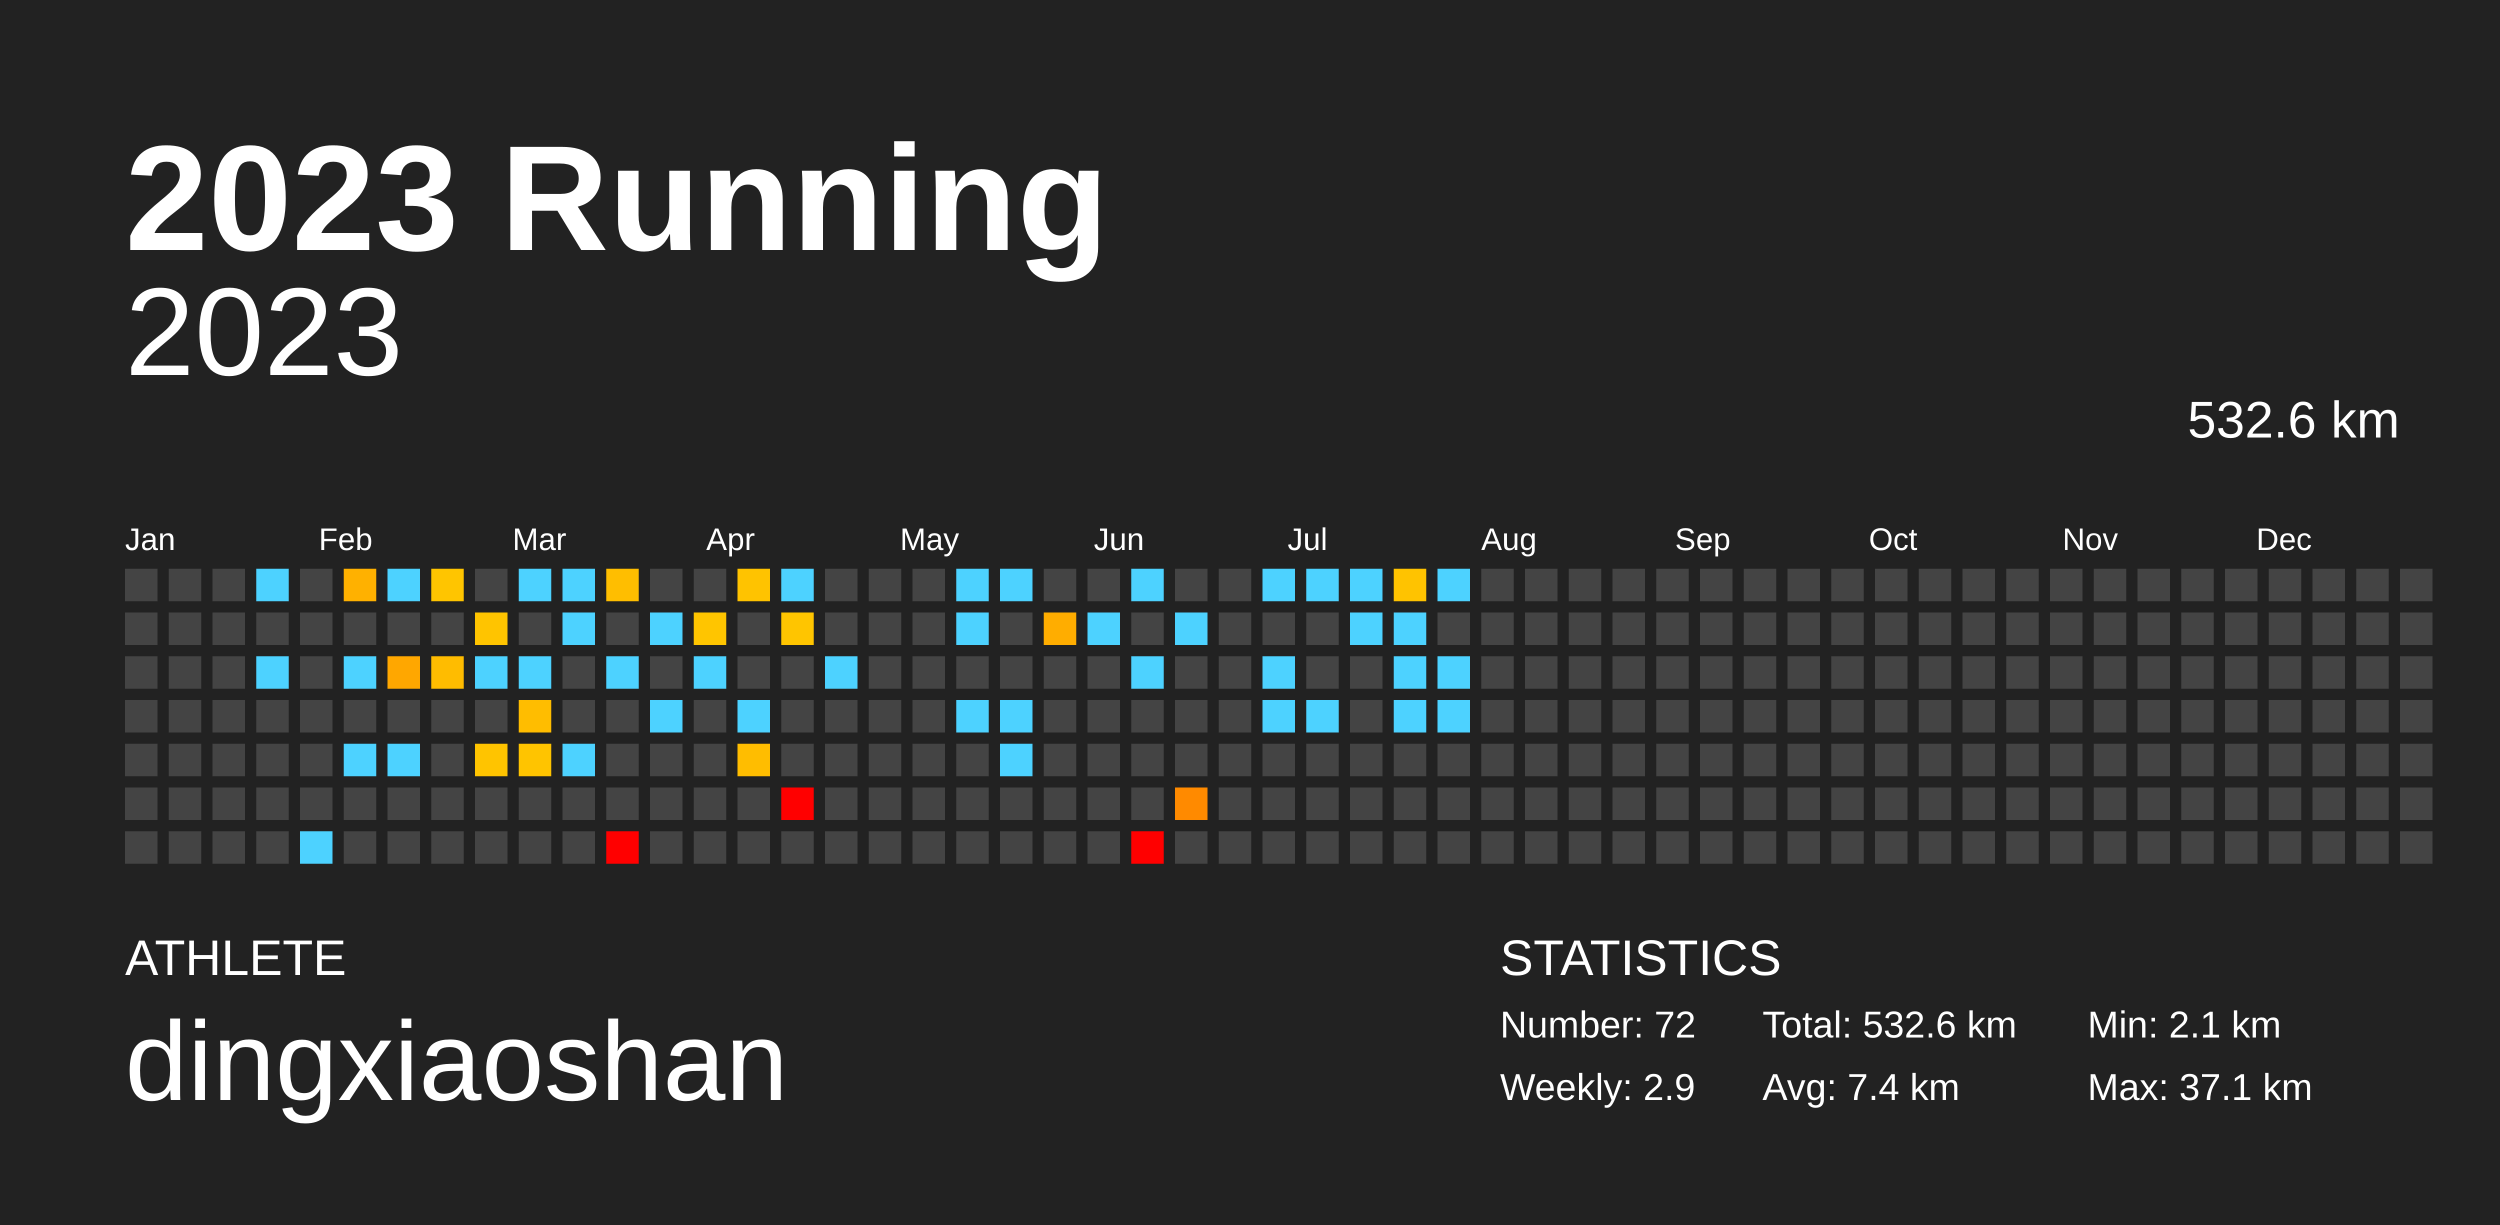
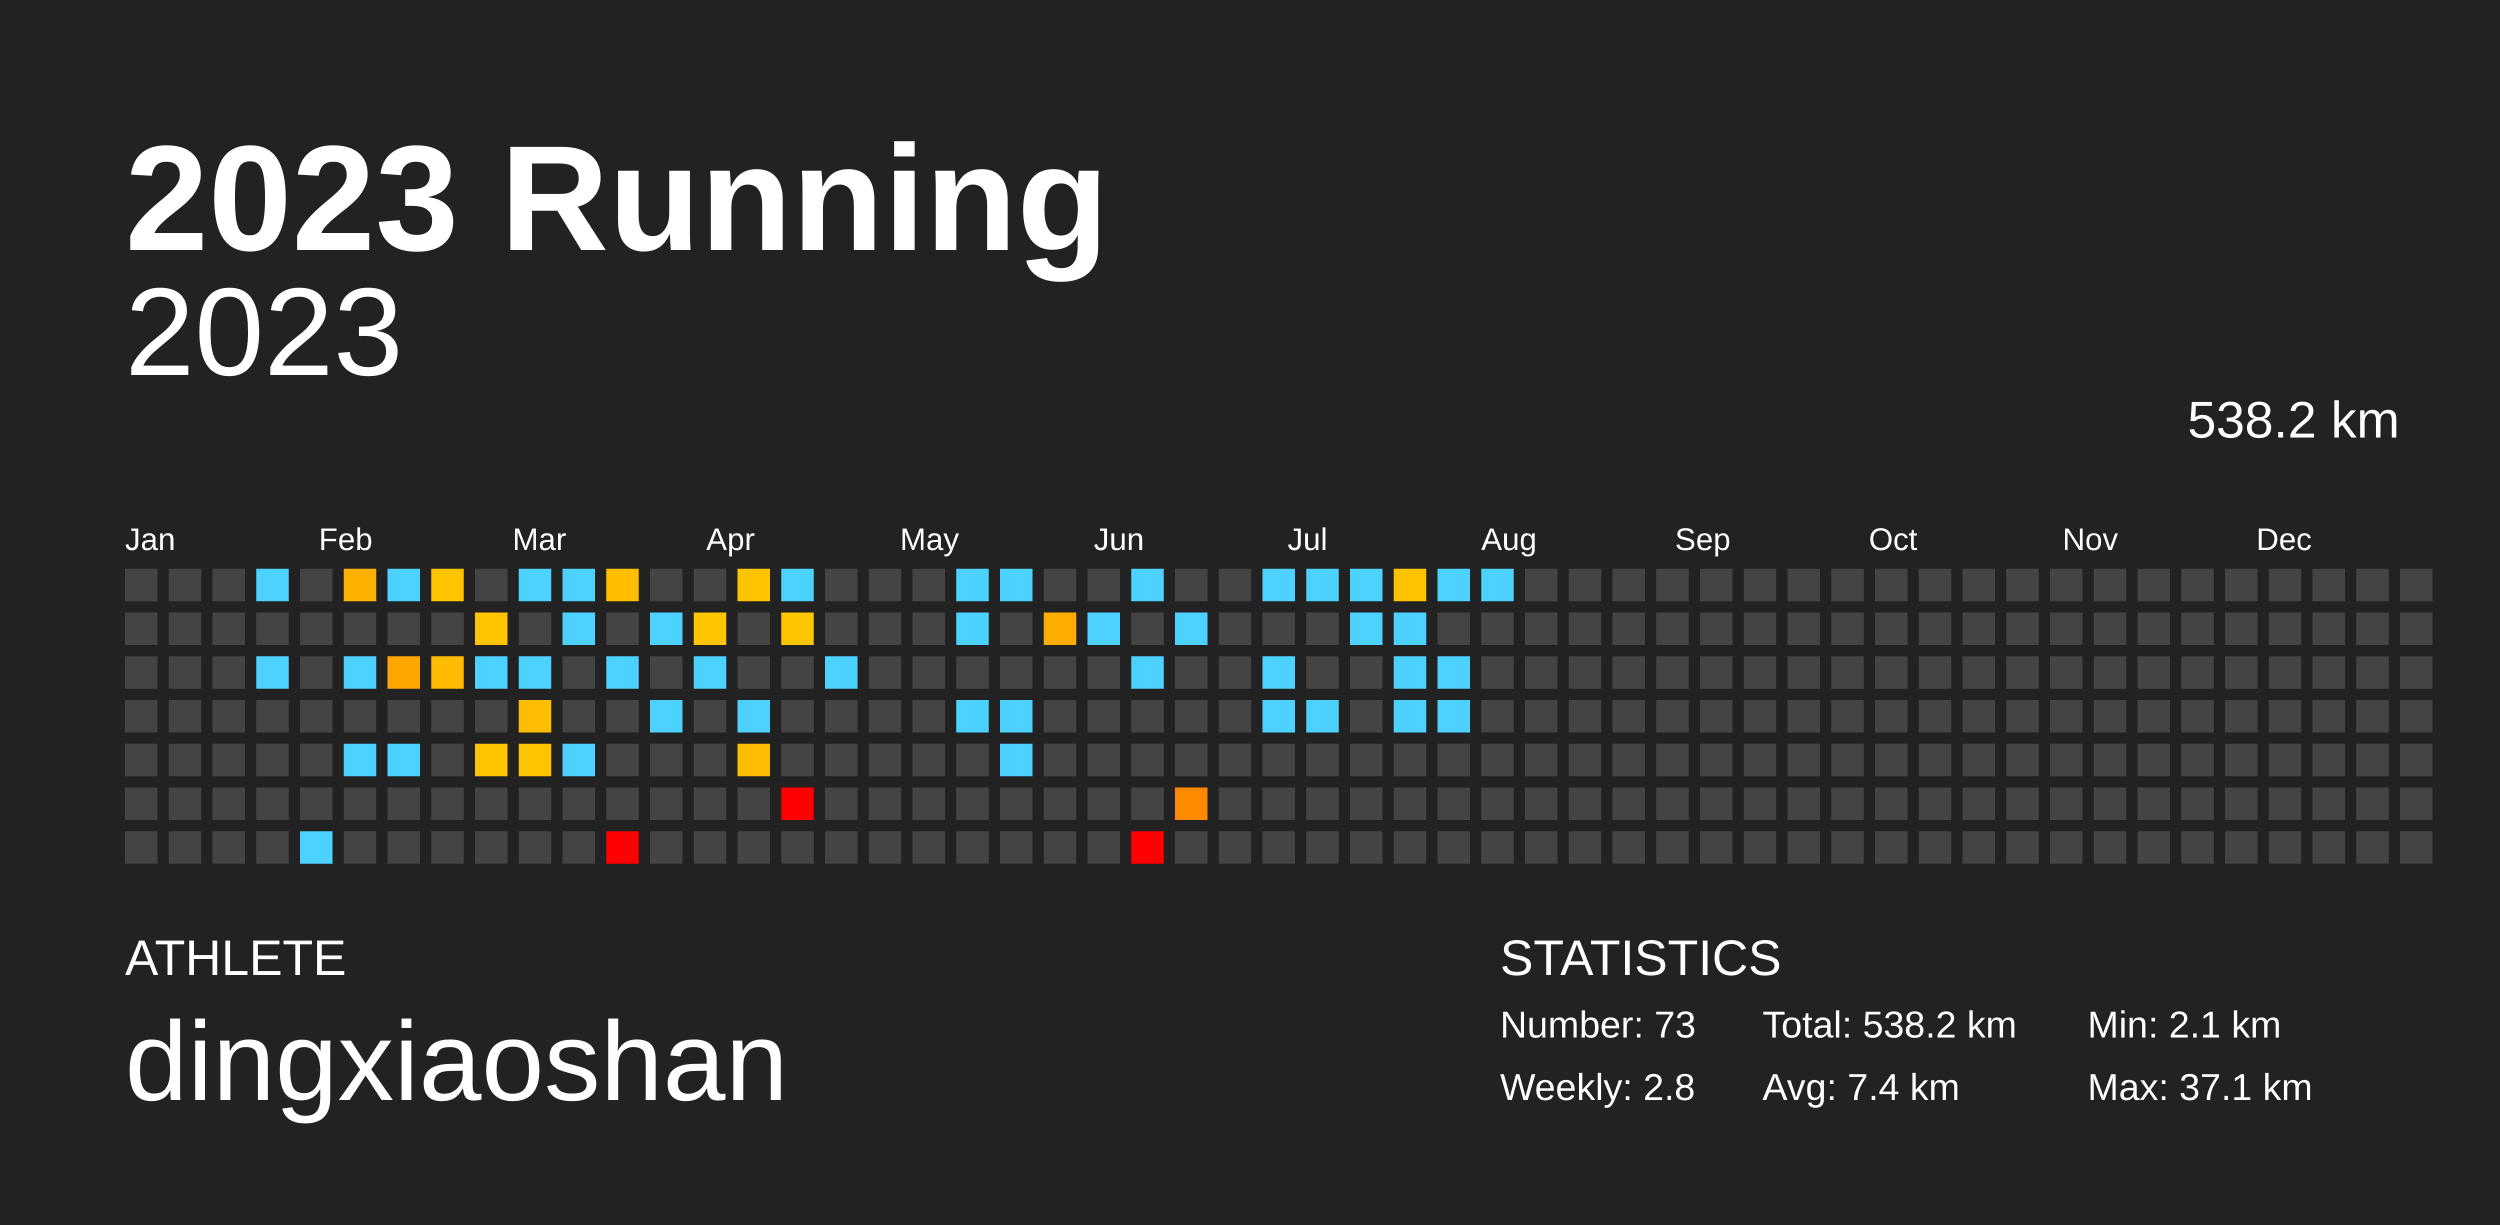
<svg xmlns="http://www.w3.org/2000/svg" baseProfile="full" height="98mm" version="1.1" viewBox="0,0,200,98" width="200mm">
  <defs />
  <rect fill="#222222" height="98" width="200" x="0" y="0" />
  <text fill="#FFFFFF" style="font-size:12px; font-family:Arial; font-weight:bold;" x="10" y="20">2023 Running</text>
  <text fill="#FFFFFF" style="font-size:4px; font-family:Arial" x="10" y="78">ATHLETE</text>
  <text fill="#FFFFFF" style="font-size:9px; font-family:Arial" x="10" y="88">dingxiaoshan</text>
  <text fill="#FFFFFF" style="font-size:4px; font-family:Arial" x="120" y="78">STATISTICS</text>
-   <text fill="#FFFFFF" style="font-size:3px; font-family:Arial" x="120" y="83">Number: 72</text>
-   <text fill="#FFFFFF" style="font-size:3px; font-family:Arial" x="120" y="88">Weekly: 2.9</text>
-   <text fill="#FFFFFF" style="font-size:3px; font-family:Arial" x="141" y="83">Total: 532.6 km</text>
+   <text fill="#FFFFFF" style="font-size:3px; font-family:Arial" x="120" y="83">Number: 73</text>
+   <text fill="#FFFFFF" style="font-size:3px; font-family:Arial" x="120" y="88">Weekly: 2.8</text>
+   <text fill="#FFFFFF" style="font-size:3px; font-family:Arial" x="141" y="83">Total: 538.2 km</text>
  <text fill="#FFFFFF" style="font-size:3px; font-family:Arial" x="141" y="88">Avg: 7.4 km</text>
  <text fill="#FFFFFF" style="font-size:3px; font-family:Arial" x="167" y="83">Min: 2.1 km</text>
  <text fill="#FFFFFF" style="font-size:3px; font-family:Arial" x="167" y="88">Max: 37.1 km</text>
  <text alignment-baseline="hanging" fill="#FFFFFF" style="font-size:10.0px; font-family:Arial;" x="10" y="30">2023</text>
-   <text alignment-baseline="hanging" fill="#FFFFFF" style="font-size:4.125px; font-family:Arial;" x="175" y="35">532.6 km</text>
+   <text alignment-baseline="hanging" fill="#FFFFFF" style="font-size:4.125px; font-family:Arial;" x="175" y="35">538.2 km</text>
  <text fill="#FFFFFF" style="font-size:2.5px; font-family:Arial" x="10.0" y="44">Jan</text>
  <text fill="#FFFFFF" style="font-size:2.5px; font-family:Arial" x="25.5" y="44">Feb</text>
  <text fill="#FFFFFF" style="font-size:2.5px; font-family:Arial" x="41.0" y="44">Mar</text>
  <text fill="#FFFFFF" style="font-size:2.5px; font-family:Arial" x="56.5" y="44">Apr</text>
  <text fill="#FFFFFF" style="font-size:2.5px; font-family:Arial" x="72.0" y="44">May</text>
  <text fill="#FFFFFF" style="font-size:2.5px; font-family:Arial" x="87.5" y="44">Jun</text>
  <text fill="#FFFFFF" style="font-size:2.5px; font-family:Arial" x="103.0" y="44">Jul</text>
  <text fill="#FFFFFF" style="font-size:2.5px; font-family:Arial" x="118.5" y="44">Aug</text>
  <text fill="#FFFFFF" style="font-size:2.5px; font-family:Arial" x="134.0" y="44">Sep</text>
  <text fill="#FFFFFF" style="font-size:2.5px; font-family:Arial" x="149.5" y="44">Oct</text>
  <text fill="#FFFFFF" style="font-size:2.5px; font-family:Arial" x="165.0" y="44">Nov</text>
  <text fill="#FFFFFF" style="font-size:2.5px; font-family:Arial" x="180.5" y="44">Dec</text>
  <rect fill="#444444" height="2.6" width="2.6" x="10.0" y="45.5" />
  <rect fill="#444444" height="2.6" width="2.6" x="10.0" y="49.0" />
  <rect fill="#444444" height="2.6" width="2.6" x="10.0" y="52.5" />
  <rect fill="#444444" height="2.6" width="2.6" x="10.0" y="56.0" />
  <rect fill="#444444" height="2.6" width="2.6" x="10.0" y="59.5" />
  <rect fill="#444444" height="2.6" width="2.6" x="10.0" y="63.0" />
  <rect fill="#444444" height="2.6" width="2.6" x="10.0" y="66.5" />
  <rect fill="#444444" height="2.6" width="2.6" x="13.5" y="45.5" />
  <rect fill="#444444" height="2.6" width="2.6" x="13.5" y="49.0" />
  <rect fill="#444444" height="2.6" width="2.6" x="13.5" y="52.5" />
  <rect fill="#444444" height="2.6" width="2.6" x="13.5" y="56.0" />
  <rect fill="#444444" height="2.6" width="2.6" x="13.5" y="59.5" />
  <rect fill="#444444" height="2.6" width="2.6" x="13.5" y="63.0" />
  <rect fill="#444444" height="2.6" width="2.6" x="13.5" y="66.5" />
  <rect fill="#444444" height="2.6" width="2.6" x="17.0" y="45.5" />
  <rect fill="#444444" height="2.6" width="2.6" x="17.0" y="49.0" />
  <rect fill="#444444" height="2.6" width="2.6" x="17.0" y="52.5" />
  <rect fill="#444444" height="2.6" width="2.6" x="17.0" y="56.0" />
  <rect fill="#444444" height="2.6" width="2.6" x="17.0" y="59.5" />
  <rect fill="#444444" height="2.6" width="2.6" x="17.0" y="63.0" />
  <rect fill="#444444" height="2.6" width="2.6" x="17.0" y="66.5" />
  <rect fill="#4dd2ff" height="2.6" width="2.6" x="20.5" y="45.5" />
  <rect fill="#444444" height="2.6" width="2.6" x="20.5" y="49.0" />
  <rect fill="#4dd2ff" height="2.6" width="2.6" x="20.5" y="52.5" />
  <rect fill="#444444" height="2.6" width="2.6" x="20.5" y="56.0" />
  <rect fill="#444444" height="2.6" width="2.6" x="20.5" y="59.5" />
  <rect fill="#444444" height="2.6" width="2.6" x="20.5" y="63.0" />
  <rect fill="#444444" height="2.6" width="2.6" x="20.5" y="66.5" />
  <rect fill="#444444" height="2.6" width="2.6" x="24.0" y="45.5" />
  <rect fill="#444444" height="2.6" width="2.6" x="24.0" y="49.0" />
  <rect fill="#444444" height="2.6" width="2.6" x="24.0" y="52.5" />
  <rect fill="#444444" height="2.6" width="2.6" x="24.0" y="56.0" />
  <rect fill="#444444" height="2.6" width="2.6" x="24.0" y="59.5" />
  <rect fill="#444444" height="2.6" width="2.6" x="24.0" y="63.0" />
  <rect fill="#4dd2ff" height="2.6" width="2.6" x="24.0" y="66.5" />
  <rect fill="#ffb100" height="2.6" width="2.6" x="27.5" y="45.5" />
  <rect fill="#444444" height="2.6" width="2.6" x="27.5" y="49.0" />
  <rect fill="#4dd2ff" height="2.6" width="2.6" x="27.5" y="52.5" />
  <rect fill="#444444" height="2.6" width="2.6" x="27.5" y="56.0" />
  <rect fill="#4dd2ff" height="2.6" width="2.6" x="27.5" y="59.5" />
  <rect fill="#444444" height="2.6" width="2.6" x="27.5" y="63.0" />
  <rect fill="#444444" height="2.6" width="2.6" x="27.5" y="66.5" />
  <rect fill="#4dd2ff" height="2.6" width="2.6" x="31.0" y="45.5" />
  <rect fill="#444444" height="2.6" width="2.6" x="31.0" y="49.0" />
  <rect fill="#ffa700" height="2.6" width="2.6" x="31.0" y="52.5" />
  <rect fill="#444444" height="2.6" width="2.6" x="31.0" y="56.0" />
  <rect fill="#4dd2ff" height="2.6" width="2.6" x="31.0" y="59.5" />
  <rect fill="#444444" height="2.6" width="2.6" x="31.0" y="63.0" />
  <rect fill="#444444" height="2.6" width="2.6" x="31.0" y="66.5" />
  <rect fill="#ffc500" height="2.6" width="2.6" x="34.5" y="45.5" />
  <rect fill="#444444" height="2.6" width="2.6" x="34.5" y="49.0" />
  <rect fill="#ffbc00" height="2.6" width="2.6" x="34.5" y="52.5" />
  <rect fill="#444444" height="2.6" width="2.6" x="34.5" y="56.0" />
  <rect fill="#444444" height="2.6" width="2.6" x="34.5" y="59.5" />
  <rect fill="#444444" height="2.6" width="2.6" x="34.5" y="63.0" />
  <rect fill="#444444" height="2.6" width="2.6" x="34.5" y="66.5" />
  <rect fill="#444444" height="2.6" width="2.6" x="38.0" y="45.5" />
  <rect fill="#ffc400" height="2.6" width="2.6" x="38.0" y="49.0" />
  <rect fill="#4dd2ff" height="2.6" width="2.6" x="38.0" y="52.5" />
  <rect fill="#444444" height="2.6" width="2.6" x="38.0" y="56.0" />
  <rect fill="#ffc400" height="2.6" width="2.6" x="38.0" y="59.5" />
  <rect fill="#444444" height="2.6" width="2.6" x="38.0" y="63.0" />
  <rect fill="#444444" height="2.6" width="2.6" x="38.0" y="66.5" />
  <rect fill="#4dd2ff" height="2.6" width="2.6" x="41.5" y="45.5" />
  <rect fill="#444444" height="2.6" width="2.6" x="41.5" y="49.0" />
  <rect fill="#4dd2ff" height="2.6" width="2.6" x="41.5" y="52.5" />
  <rect fill="#ffbd00" height="2.6" width="2.6" x="41.5" y="56.0" />
  <rect fill="#ffc400" height="2.6" width="2.6" x="41.5" y="59.5" />
  <rect fill="#444444" height="2.6" width="2.6" x="41.5" y="63.0" />
  <rect fill="#444444" height="2.6" width="2.6" x="41.5" y="66.5" />
  <rect fill="#4dd2ff" height="2.6" width="2.6" x="45.0" y="45.5" />
  <rect fill="#4dd2ff" height="2.6" width="2.6" x="45.0" y="49.0" />
  <rect fill="#444444" height="2.6" width="2.6" x="45.0" y="52.5" />
  <rect fill="#444444" height="2.6" width="2.6" x="45.0" y="56.0" />
  <rect fill="#4dd2ff" height="2.6" width="2.6" x="45.0" y="59.5" />
  <rect fill="#444444" height="2.6" width="2.6" x="45.0" y="63.0" />
  <rect fill="#444444" height="2.6" width="2.6" x="45.0" y="66.5" />
  <rect fill="#ffbe00" height="2.6" width="2.6" x="48.5" y="45.5" />
  <rect fill="#444444" height="2.6" width="2.6" x="48.5" y="49.0" />
  <rect fill="#4dd2ff" height="2.6" width="2.6" x="48.5" y="52.5" />
  <rect fill="#444444" height="2.6" width="2.6" x="48.5" y="56.0" />
  <rect fill="#444444" height="2.6" width="2.6" x="48.5" y="59.5" />
  <rect fill="#444444" height="2.6" width="2.6" x="48.5" y="63.0" />
  <rect fill="red" height="2.6" width="2.6" x="48.5" y="66.5" />
  <rect fill="#444444" height="2.6" width="2.6" x="52.0" y="45.5" />
  <rect fill="#4dd2ff" height="2.6" width="2.6" x="52.0" y="49.0" />
  <rect fill="#444444" height="2.6" width="2.6" x="52.0" y="52.5" />
  <rect fill="#4dd2ff" height="2.6" width="2.6" x="52.0" y="56.0" />
  <rect fill="#444444" height="2.6" width="2.6" x="52.0" y="59.5" />
  <rect fill="#444444" height="2.6" width="2.6" x="52.0" y="63.0" />
  <rect fill="#444444" height="2.6" width="2.6" x="52.0" y="66.5" />
  <rect fill="#444444" height="2.6" width="2.6" x="55.5" y="45.5" />
  <rect fill="#ffc500" height="2.6" width="2.6" x="55.5" y="49.0" />
  <rect fill="#4dd2ff" height="2.6" width="2.6" x="55.5" y="52.5" />
  <rect fill="#444444" height="2.6" width="2.6" x="55.5" y="56.0" />
  <rect fill="#444444" height="2.6" width="2.6" x="55.5" y="59.5" />
  <rect fill="#444444" height="2.6" width="2.6" x="55.5" y="63.0" />
  <rect fill="#444444" height="2.6" width="2.6" x="55.5" y="66.5" />
  <rect fill="#ffc300" height="2.6" width="2.6" x="59.0" y="45.5" />
  <rect fill="#444444" height="2.6" width="2.6" x="59.0" y="49.0" />
  <rect fill="#444444" height="2.6" width="2.6" x="59.0" y="52.5" />
  <rect fill="#4dd2ff" height="2.6" width="2.6" x="59.0" y="56.0" />
  <rect fill="#ffbd00" height="2.6" width="2.6" x="59.0" y="59.5" />
  <rect fill="#444444" height="2.6" width="2.6" x="59.0" y="63.0" />
  <rect fill="#444444" height="2.6" width="2.6" x="59.0" y="66.5" />
  <rect fill="#4dd2ff" height="2.6" width="2.6" x="62.5" y="45.5" />
  <rect fill="#ffc500" height="2.6" width="2.6" x="62.5" y="49.0" />
  <rect fill="#444444" height="2.6" width="2.6" x="62.5" y="52.5" />
  <rect fill="#444444" height="2.6" width="2.6" x="62.5" y="56.0" />
  <rect fill="#444444" height="2.6" width="2.6" x="62.5" y="59.5" />
  <rect fill="red" height="2.6" width="2.6" x="62.5" y="63.0" />
  <rect fill="#444444" height="2.6" width="2.6" x="62.5" y="66.5" />
  <rect fill="#444444" height="2.6" width="2.6" x="66.0" y="45.5" />
  <rect fill="#444444" height="2.6" width="2.6" x="66.0" y="49.0" />
  <rect fill="#4dd2ff" height="2.6" width="2.6" x="66.0" y="52.5" />
  <rect fill="#444444" height="2.6" width="2.6" x="66.0" y="56.0" />
  <rect fill="#444444" height="2.6" width="2.6" x="66.0" y="59.5" />
  <rect fill="#444444" height="2.6" width="2.6" x="66.0" y="63.0" />
  <rect fill="#444444" height="2.6" width="2.6" x="66.0" y="66.5" />
  <rect fill="#444444" height="2.6" width="2.6" x="69.5" y="45.5" />
  <rect fill="#444444" height="2.6" width="2.6" x="69.5" y="49.0" />
  <rect fill="#444444" height="2.6" width="2.6" x="69.5" y="52.5" />
  <rect fill="#444444" height="2.6" width="2.6" x="69.5" y="56.0" />
  <rect fill="#444444" height="2.6" width="2.6" x="69.5" y="59.5" />
  <rect fill="#444444" height="2.6" width="2.6" x="69.5" y="63.0" />
  <rect fill="#444444" height="2.6" width="2.6" x="69.5" y="66.5" />
  <rect fill="#444444" height="2.6" width="2.6" x="73.0" y="45.5" />
  <rect fill="#444444" height="2.6" width="2.6" x="73.0" y="49.0" />
  <rect fill="#444444" height="2.6" width="2.6" x="73.0" y="52.5" />
  <rect fill="#444444" height="2.6" width="2.6" x="73.0" y="56.0" />
  <rect fill="#444444" height="2.6" width="2.6" x="73.0" y="59.5" />
  <rect fill="#444444" height="2.6" width="2.6" x="73.0" y="63.0" />
  <rect fill="#444444" height="2.6" width="2.6" x="73.0" y="66.5" />
  <rect fill="#4dd2ff" height="2.6" width="2.6" x="76.5" y="45.5" />
  <rect fill="#4dd2ff" height="2.6" width="2.6" x="76.5" y="49.0" />
  <rect fill="#444444" height="2.6" width="2.6" x="76.5" y="52.5" />
  <rect fill="#4dd2ff" height="2.6" width="2.6" x="76.5" y="56.0" />
  <rect fill="#444444" height="2.6" width="2.6" x="76.5" y="59.5" />
  <rect fill="#444444" height="2.6" width="2.6" x="76.5" y="63.0" />
  <rect fill="#444444" height="2.6" width="2.6" x="76.5" y="66.5" />
  <rect fill="#4dd2ff" height="2.6" width="2.6" x="80.0" y="45.5" />
  <rect fill="#444444" height="2.6" width="2.6" x="80.0" y="49.0" />
  <rect fill="#444444" height="2.6" width="2.6" x="80.0" y="52.5" />
  <rect fill="#4dd2ff" height="2.6" width="2.6" x="80.0" y="56.0" />
  <rect fill="#4dd2ff" height="2.6" width="2.6" x="80.0" y="59.5" />
  <rect fill="#444444" height="2.6" width="2.6" x="80.0" y="63.0" />
  <rect fill="#444444" height="2.6" width="2.6" x="80.0" y="66.5" />
  <rect fill="#444444" height="2.6" width="2.6" x="83.5" y="45.5" />
  <rect fill="#ffad00" height="2.6" width="2.6" x="83.5" y="49.0" />
  <rect fill="#444444" height="2.6" width="2.6" x="83.5" y="52.5" />
  <rect fill="#444444" height="2.6" width="2.6" x="83.5" y="56.0" />
  <rect fill="#444444" height="2.6" width="2.6" x="83.5" y="59.5" />
  <rect fill="#444444" height="2.6" width="2.6" x="83.5" y="63.0" />
  <rect fill="#444444" height="2.6" width="2.6" x="83.5" y="66.5" />
  <rect fill="#444444" height="2.6" width="2.6" x="87.0" y="45.5" />
  <rect fill="#4dd2ff" height="2.6" width="2.6" x="87.0" y="49.0" />
  <rect fill="#444444" height="2.6" width="2.6" x="87.0" y="52.5" />
  <rect fill="#444444" height="2.6" width="2.6" x="87.0" y="56.0" />
  <rect fill="#444444" height="2.6" width="2.6" x="87.0" y="59.5" />
  <rect fill="#444444" height="2.6" width="2.6" x="87.0" y="63.0" />
  <rect fill="#444444" height="2.6" width="2.6" x="87.0" y="66.5" />
  <rect fill="#4dd2ff" height="2.6" width="2.6" x="90.5" y="45.5" />
  <rect fill="#444444" height="2.6" width="2.6" x="90.5" y="49.0" />
  <rect fill="#4dd2ff" height="2.6" width="2.6" x="90.5" y="52.5" />
  <rect fill="#444444" height="2.6" width="2.6" x="90.5" y="56.0" />
  <rect fill="#444444" height="2.6" width="2.6" x="90.5" y="59.5" />
  <rect fill="#444444" height="2.6" width="2.6" x="90.5" y="63.0" />
  <rect fill="red" height="2.6" width="2.6" x="90.5" y="66.5" />
  <rect fill="#444444" height="2.6" width="2.6" x="94.0" y="45.5" />
  <rect fill="#4dd2ff" height="2.6" width="2.6" x="94.0" y="49.0" />
  <rect fill="#444444" height="2.6" width="2.6" x="94.0" y="52.5" />
  <rect fill="#444444" height="2.6" width="2.6" x="94.0" y="56.0" />
  <rect fill="#444444" height="2.6" width="2.6" x="94.0" y="59.5" />
  <rect fill="#ff8a00" height="2.6" width="2.6" x="94.0" y="63.0" />
  <rect fill="#444444" height="2.6" width="2.6" x="94.0" y="66.5" />
  <rect fill="#444444" height="2.6" width="2.6" x="97.5" y="45.5" />
  <rect fill="#444444" height="2.6" width="2.6" x="97.5" y="49.0" />
  <rect fill="#444444" height="2.6" width="2.6" x="97.5" y="52.5" />
  <rect fill="#444444" height="2.6" width="2.6" x="97.5" y="56.0" />
  <rect fill="#444444" height="2.6" width="2.6" x="97.5" y="59.5" />
  <rect fill="#444444" height="2.6" width="2.6" x="97.5" y="63.0" />
  <rect fill="#444444" height="2.6" width="2.6" x="97.5" y="66.5" />
  <rect fill="#4dd2ff" height="2.6" width="2.6" x="101.0" y="45.5" />
  <rect fill="#444444" height="2.6" width="2.6" x="101.0" y="49.0" />
  <rect fill="#4dd2ff" height="2.6" width="2.6" x="101.0" y="52.5" />
  <rect fill="#4dd2ff" height="2.6" width="2.6" x="101.0" y="56.0" />
  <rect fill="#444444" height="2.6" width="2.6" x="101.0" y="59.5" />
  <rect fill="#444444" height="2.6" width="2.6" x="101.0" y="63.0" />
  <rect fill="#444444" height="2.6" width="2.6" x="101.0" y="66.5" />
  <rect fill="#4dd2ff" height="2.6" width="2.6" x="104.5" y="45.5" />
  <rect fill="#444444" height="2.6" width="2.6" x="104.5" y="49.0" />
  <rect fill="#444444" height="2.6" width="2.6" x="104.5" y="52.5" />
  <rect fill="#4dd2ff" height="2.6" width="2.6" x="104.5" y="56.0" />
  <rect fill="#444444" height="2.6" width="2.6" x="104.5" y="59.5" />
  <rect fill="#444444" height="2.6" width="2.6" x="104.5" y="63.0" />
  <rect fill="#444444" height="2.6" width="2.6" x="104.5" y="66.5" />
  <rect fill="#4dd2ff" height="2.6" width="2.6" x="108.0" y="45.5" />
  <rect fill="#4dd2ff" height="2.6" width="2.6" x="108.0" y="49.0" />
  <rect fill="#444444" height="2.6" width="2.6" x="108.0" y="52.5" />
  <rect fill="#444444" height="2.6" width="2.6" x="108.0" y="56.0" />
  <rect fill="#444444" height="2.6" width="2.6" x="108.0" y="59.5" />
  <rect fill="#444444" height="2.6" width="2.6" x="108.0" y="63.0" />
  <rect fill="#444444" height="2.6" width="2.6" x="108.0" y="66.5" />
  <rect fill="#ffc300" height="2.6" width="2.6" x="111.5" y="45.5" />
  <rect fill="#4dd2ff" height="2.6" width="2.6" x="111.5" y="49.0" />
  <rect fill="#4dd2ff" height="2.6" width="2.6" x="111.5" y="52.5" />
  <rect fill="#4dd2ff" height="2.6" width="2.6" x="111.5" y="56.0" />
  <rect fill="#444444" height="2.6" width="2.6" x="111.5" y="59.5" />
  <rect fill="#444444" height="2.6" width="2.6" x="111.5" y="63.0" />
  <rect fill="#444444" height="2.6" width="2.6" x="111.5" y="66.5" />
  <rect fill="#4dd2ff" height="2.6" width="2.6" x="115.0" y="45.5" />
  <rect fill="#444444" height="2.6" width="2.6" x="115.0" y="49.0" />
  <rect fill="#4dd2ff" height="2.6" width="2.6" x="115.0" y="52.5" />
  <rect fill="#4dd2ff" height="2.6" width="2.6" x="115.0" y="56.0" />
  <rect fill="#444444" height="2.6" width="2.6" x="115.0" y="59.5" />
  <rect fill="#444444" height="2.6" width="2.6" x="115.0" y="63.0" />
  <rect fill="#444444" height="2.6" width="2.6" x="115.0" y="66.5" />
-   <rect fill="#444444" height="2.6" width="2.6" x="118.5" y="45.5" />
+   <rect fill="#4dd2ff" height="2.6" width="2.6" x="118.5" y="45.5" />
  <rect fill="#444444" height="2.6" width="2.6" x="118.5" y="49.0" />
  <rect fill="#444444" height="2.6" width="2.6" x="118.5" y="52.5" />
  <rect fill="#444444" height="2.6" width="2.6" x="118.5" y="56.0" />
  <rect fill="#444444" height="2.6" width="2.6" x="118.5" y="59.5" />
  <rect fill="#444444" height="2.6" width="2.6" x="118.5" y="63.0" />
  <rect fill="#444444" height="2.6" width="2.6" x="118.5" y="66.5" />
  <rect fill="#444444" height="2.6" width="2.6" x="122.0" y="45.5" />
  <rect fill="#444444" height="2.6" width="2.6" x="122.0" y="49.0" />
  <rect fill="#444444" height="2.6" width="2.6" x="122.0" y="52.5" />
  <rect fill="#444444" height="2.6" width="2.6" x="122.0" y="56.0" />
  <rect fill="#444444" height="2.6" width="2.6" x="122.0" y="59.5" />
  <rect fill="#444444" height="2.6" width="2.6" x="122.0" y="63.0" />
  <rect fill="#444444" height="2.6" width="2.6" x="122.0" y="66.5" />
  <rect fill="#444444" height="2.6" width="2.6" x="125.5" y="45.5" />
  <rect fill="#444444" height="2.6" width="2.6" x="125.5" y="49.0" />
  <rect fill="#444444" height="2.6" width="2.6" x="125.5" y="52.5" />
  <rect fill="#444444" height="2.6" width="2.6" x="125.5" y="56.0" />
  <rect fill="#444444" height="2.6" width="2.6" x="125.5" y="59.5" />
  <rect fill="#444444" height="2.6" width="2.6" x="125.5" y="63.0" />
  <rect fill="#444444" height="2.6" width="2.6" x="125.5" y="66.5" />
  <rect fill="#444444" height="2.6" width="2.6" x="129.0" y="45.5" />
  <rect fill="#444444" height="2.6" width="2.6" x="129.0" y="49.0" />
  <rect fill="#444444" height="2.6" width="2.6" x="129.0" y="52.5" />
  <rect fill="#444444" height="2.6" width="2.6" x="129.0" y="56.0" />
  <rect fill="#444444" height="2.6" width="2.6" x="129.0" y="59.5" />
  <rect fill="#444444" height="2.6" width="2.6" x="129.0" y="63.0" />
  <rect fill="#444444" height="2.6" width="2.6" x="129.0" y="66.5" />
  <rect fill="#444444" height="2.6" width="2.6" x="132.5" y="45.5" />
  <rect fill="#444444" height="2.6" width="2.6" x="132.5" y="49.0" />
  <rect fill="#444444" height="2.6" width="2.6" x="132.5" y="52.5" />
  <rect fill="#444444" height="2.6" width="2.6" x="132.5" y="56.0" />
  <rect fill="#444444" height="2.6" width="2.6" x="132.5" y="59.5" />
  <rect fill="#444444" height="2.6" width="2.6" x="132.5" y="63.0" />
  <rect fill="#444444" height="2.6" width="2.6" x="132.5" y="66.5" />
  <rect fill="#444444" height="2.6" width="2.6" x="136.0" y="45.5" />
  <rect fill="#444444" height="2.6" width="2.6" x="136.0" y="49.0" />
  <rect fill="#444444" height="2.6" width="2.6" x="136.0" y="52.5" />
  <rect fill="#444444" height="2.6" width="2.6" x="136.0" y="56.0" />
  <rect fill="#444444" height="2.6" width="2.6" x="136.0" y="59.5" />
  <rect fill="#444444" height="2.6" width="2.6" x="136.0" y="63.0" />
  <rect fill="#444444" height="2.6" width="2.6" x="136.0" y="66.5" />
  <rect fill="#444444" height="2.6" width="2.6" x="139.5" y="45.5" />
  <rect fill="#444444" height="2.6" width="2.6" x="139.5" y="49.0" />
  <rect fill="#444444" height="2.6" width="2.6" x="139.5" y="52.5" />
  <rect fill="#444444" height="2.6" width="2.6" x="139.5" y="56.0" />
  <rect fill="#444444" height="2.6" width="2.6" x="139.5" y="59.5" />
  <rect fill="#444444" height="2.6" width="2.6" x="139.5" y="63.0" />
  <rect fill="#444444" height="2.6" width="2.6" x="139.5" y="66.5" />
  <rect fill="#444444" height="2.6" width="2.6" x="143.0" y="45.5" />
  <rect fill="#444444" height="2.6" width="2.6" x="143.0" y="49.0" />
  <rect fill="#444444" height="2.6" width="2.6" x="143.0" y="52.5" />
  <rect fill="#444444" height="2.6" width="2.6" x="143.0" y="56.0" />
  <rect fill="#444444" height="2.6" width="2.6" x="143.0" y="59.5" />
  <rect fill="#444444" height="2.6" width="2.6" x="143.0" y="63.0" />
  <rect fill="#444444" height="2.6" width="2.6" x="143.0" y="66.5" />
  <rect fill="#444444" height="2.6" width="2.6" x="146.5" y="45.5" />
  <rect fill="#444444" height="2.6" width="2.6" x="146.5" y="49.0" />
  <rect fill="#444444" height="2.6" width="2.6" x="146.5" y="52.5" />
  <rect fill="#444444" height="2.6" width="2.6" x="146.5" y="56.0" />
  <rect fill="#444444" height="2.6" width="2.6" x="146.5" y="59.5" />
  <rect fill="#444444" height="2.6" width="2.6" x="146.5" y="63.0" />
  <rect fill="#444444" height="2.6" width="2.6" x="146.5" y="66.5" />
  <rect fill="#444444" height="2.6" width="2.6" x="150.0" y="45.5" />
  <rect fill="#444444" height="2.6" width="2.6" x="150.0" y="49.0" />
  <rect fill="#444444" height="2.6" width="2.6" x="150.0" y="52.5" />
  <rect fill="#444444" height="2.6" width="2.6" x="150.0" y="56.0" />
  <rect fill="#444444" height="2.6" width="2.6" x="150.0" y="59.5" />
  <rect fill="#444444" height="2.6" width="2.6" x="150.0" y="63.0" />
  <rect fill="#444444" height="2.6" width="2.6" x="150.0" y="66.5" />
  <rect fill="#444444" height="2.6" width="2.6" x="153.5" y="45.5" />
  <rect fill="#444444" height="2.6" width="2.6" x="153.5" y="49.0" />
  <rect fill="#444444" height="2.6" width="2.6" x="153.5" y="52.5" />
  <rect fill="#444444" height="2.6" width="2.6" x="153.5" y="56.0" />
  <rect fill="#444444" height="2.6" width="2.6" x="153.5" y="59.5" />
  <rect fill="#444444" height="2.6" width="2.6" x="153.5" y="63.0" />
  <rect fill="#444444" height="2.6" width="2.6" x="153.5" y="66.5" />
  <rect fill="#444444" height="2.6" width="2.6" x="157.0" y="45.5" />
  <rect fill="#444444" height="2.6" width="2.6" x="157.0" y="49.0" />
  <rect fill="#444444" height="2.6" width="2.6" x="157.0" y="52.5" />
  <rect fill="#444444" height="2.6" width="2.6" x="157.0" y="56.0" />
  <rect fill="#444444" height="2.6" width="2.6" x="157.0" y="59.5" />
  <rect fill="#444444" height="2.6" width="2.6" x="157.0" y="63.0" />
  <rect fill="#444444" height="2.6" width="2.6" x="157.0" y="66.5" />
  <rect fill="#444444" height="2.6" width="2.6" x="160.5" y="45.5" />
  <rect fill="#444444" height="2.6" width="2.6" x="160.5" y="49.0" />
  <rect fill="#444444" height="2.6" width="2.6" x="160.5" y="52.5" />
  <rect fill="#444444" height="2.6" width="2.6" x="160.5" y="56.0" />
  <rect fill="#444444" height="2.6" width="2.6" x="160.5" y="59.5" />
  <rect fill="#444444" height="2.6" width="2.6" x="160.5" y="63.0" />
  <rect fill="#444444" height="2.6" width="2.6" x="160.5" y="66.5" />
  <rect fill="#444444" height="2.6" width="2.6" x="164.0" y="45.5" />
  <rect fill="#444444" height="2.6" width="2.6" x="164.0" y="49.0" />
  <rect fill="#444444" height="2.6" width="2.6" x="164.0" y="52.5" />
  <rect fill="#444444" height="2.6" width="2.6" x="164.0" y="56.0" />
  <rect fill="#444444" height="2.6" width="2.6" x="164.0" y="59.5" />
  <rect fill="#444444" height="2.6" width="2.6" x="164.0" y="63.0" />
  <rect fill="#444444" height="2.6" width="2.6" x="164.0" y="66.5" />
  <rect fill="#444444" height="2.6" width="2.6" x="167.5" y="45.5" />
  <rect fill="#444444" height="2.6" width="2.6" x="167.5" y="49.0" />
  <rect fill="#444444" height="2.6" width="2.6" x="167.5" y="52.5" />
  <rect fill="#444444" height="2.6" width="2.6" x="167.5" y="56.0" />
  <rect fill="#444444" height="2.6" width="2.6" x="167.5" y="59.5" />
  <rect fill="#444444" height="2.6" width="2.6" x="167.5" y="63.0" />
  <rect fill="#444444" height="2.6" width="2.6" x="167.5" y="66.5" />
  <rect fill="#444444" height="2.6" width="2.6" x="171.0" y="45.5" />
  <rect fill="#444444" height="2.6" width="2.6" x="171.0" y="49.0" />
  <rect fill="#444444" height="2.6" width="2.6" x="171.0" y="52.5" />
  <rect fill="#444444" height="2.6" width="2.6" x="171.0" y="56.0" />
  <rect fill="#444444" height="2.6" width="2.6" x="171.0" y="59.5" />
  <rect fill="#444444" height="2.6" width="2.6" x="171.0" y="63.0" />
  <rect fill="#444444" height="2.6" width="2.6" x="171.0" y="66.5" />
  <rect fill="#444444" height="2.6" width="2.6" x="174.5" y="45.5" />
  <rect fill="#444444" height="2.6" width="2.6" x="174.5" y="49.0" />
  <rect fill="#444444" height="2.6" width="2.6" x="174.5" y="52.5" />
  <rect fill="#444444" height="2.6" width="2.6" x="174.5" y="56.0" />
  <rect fill="#444444" height="2.6" width="2.6" x="174.5" y="59.5" />
  <rect fill="#444444" height="2.6" width="2.6" x="174.5" y="63.0" />
  <rect fill="#444444" height="2.6" width="2.6" x="174.5" y="66.5" />
  <rect fill="#444444" height="2.6" width="2.6" x="178.0" y="45.5" />
  <rect fill="#444444" height="2.6" width="2.6" x="178.0" y="49.0" />
  <rect fill="#444444" height="2.6" width="2.6" x="178.0" y="52.5" />
  <rect fill="#444444" height="2.6" width="2.6" x="178.0" y="56.0" />
  <rect fill="#444444" height="2.6" width="2.6" x="178.0" y="59.5" />
  <rect fill="#444444" height="2.6" width="2.6" x="178.0" y="63.0" />
  <rect fill="#444444" height="2.6" width="2.6" x="178.0" y="66.5" />
  <rect fill="#444444" height="2.6" width="2.6" x="181.5" y="45.5" />
  <rect fill="#444444" height="2.6" width="2.6" x="181.5" y="49.0" />
  <rect fill="#444444" height="2.6" width="2.6" x="181.5" y="52.5" />
  <rect fill="#444444" height="2.6" width="2.6" x="181.5" y="56.0" />
  <rect fill="#444444" height="2.6" width="2.6" x="181.5" y="59.5" />
  <rect fill="#444444" height="2.6" width="2.6" x="181.5" y="63.0" />
  <rect fill="#444444" height="2.6" width="2.6" x="181.5" y="66.5" />
  <rect fill="#444444" height="2.6" width="2.6" x="185.0" y="45.5" />
  <rect fill="#444444" height="2.6" width="2.6" x="185.0" y="49.0" />
  <rect fill="#444444" height="2.6" width="2.6" x="185.0" y="52.5" />
  <rect fill="#444444" height="2.6" width="2.6" x="185.0" y="56.0" />
  <rect fill="#444444" height="2.6" width="2.6" x="185.0" y="59.5" />
  <rect fill="#444444" height="2.6" width="2.6" x="185.0" y="63.0" />
  <rect fill="#444444" height="2.6" width="2.6" x="185.0" y="66.5" />
  <rect fill="#444444" height="2.6" width="2.6" x="188.5" y="45.5" />
  <rect fill="#444444" height="2.6" width="2.6" x="188.5" y="49.0" />
  <rect fill="#444444" height="2.6" width="2.6" x="188.5" y="52.5" />
  <rect fill="#444444" height="2.6" width="2.6" x="188.5" y="56.0" />
  <rect fill="#444444" height="2.6" width="2.6" x="188.5" y="59.5" />
  <rect fill="#444444" height="2.6" width="2.6" x="188.5" y="63.0" />
  <rect fill="#444444" height="2.6" width="2.6" x="188.5" y="66.5" />
  <rect fill="#444444" height="2.6" width="2.6" x="192.0" y="45.5" />
  <rect fill="#444444" height="2.6" width="2.6" x="192.0" y="49.0" />
  <rect fill="#444444" height="2.6" width="2.6" x="192.0" y="52.5" />
  <rect fill="#444444" height="2.6" width="2.6" x="192.0" y="56.0" />
  <rect fill="#444444" height="2.6" width="2.6" x="192.0" y="59.5" />
  <rect fill="#444444" height="2.6" width="2.6" x="192.0" y="63.0" />
  <rect fill="#444444" height="2.6" width="2.6" x="192.0" y="66.5" />
</svg>
